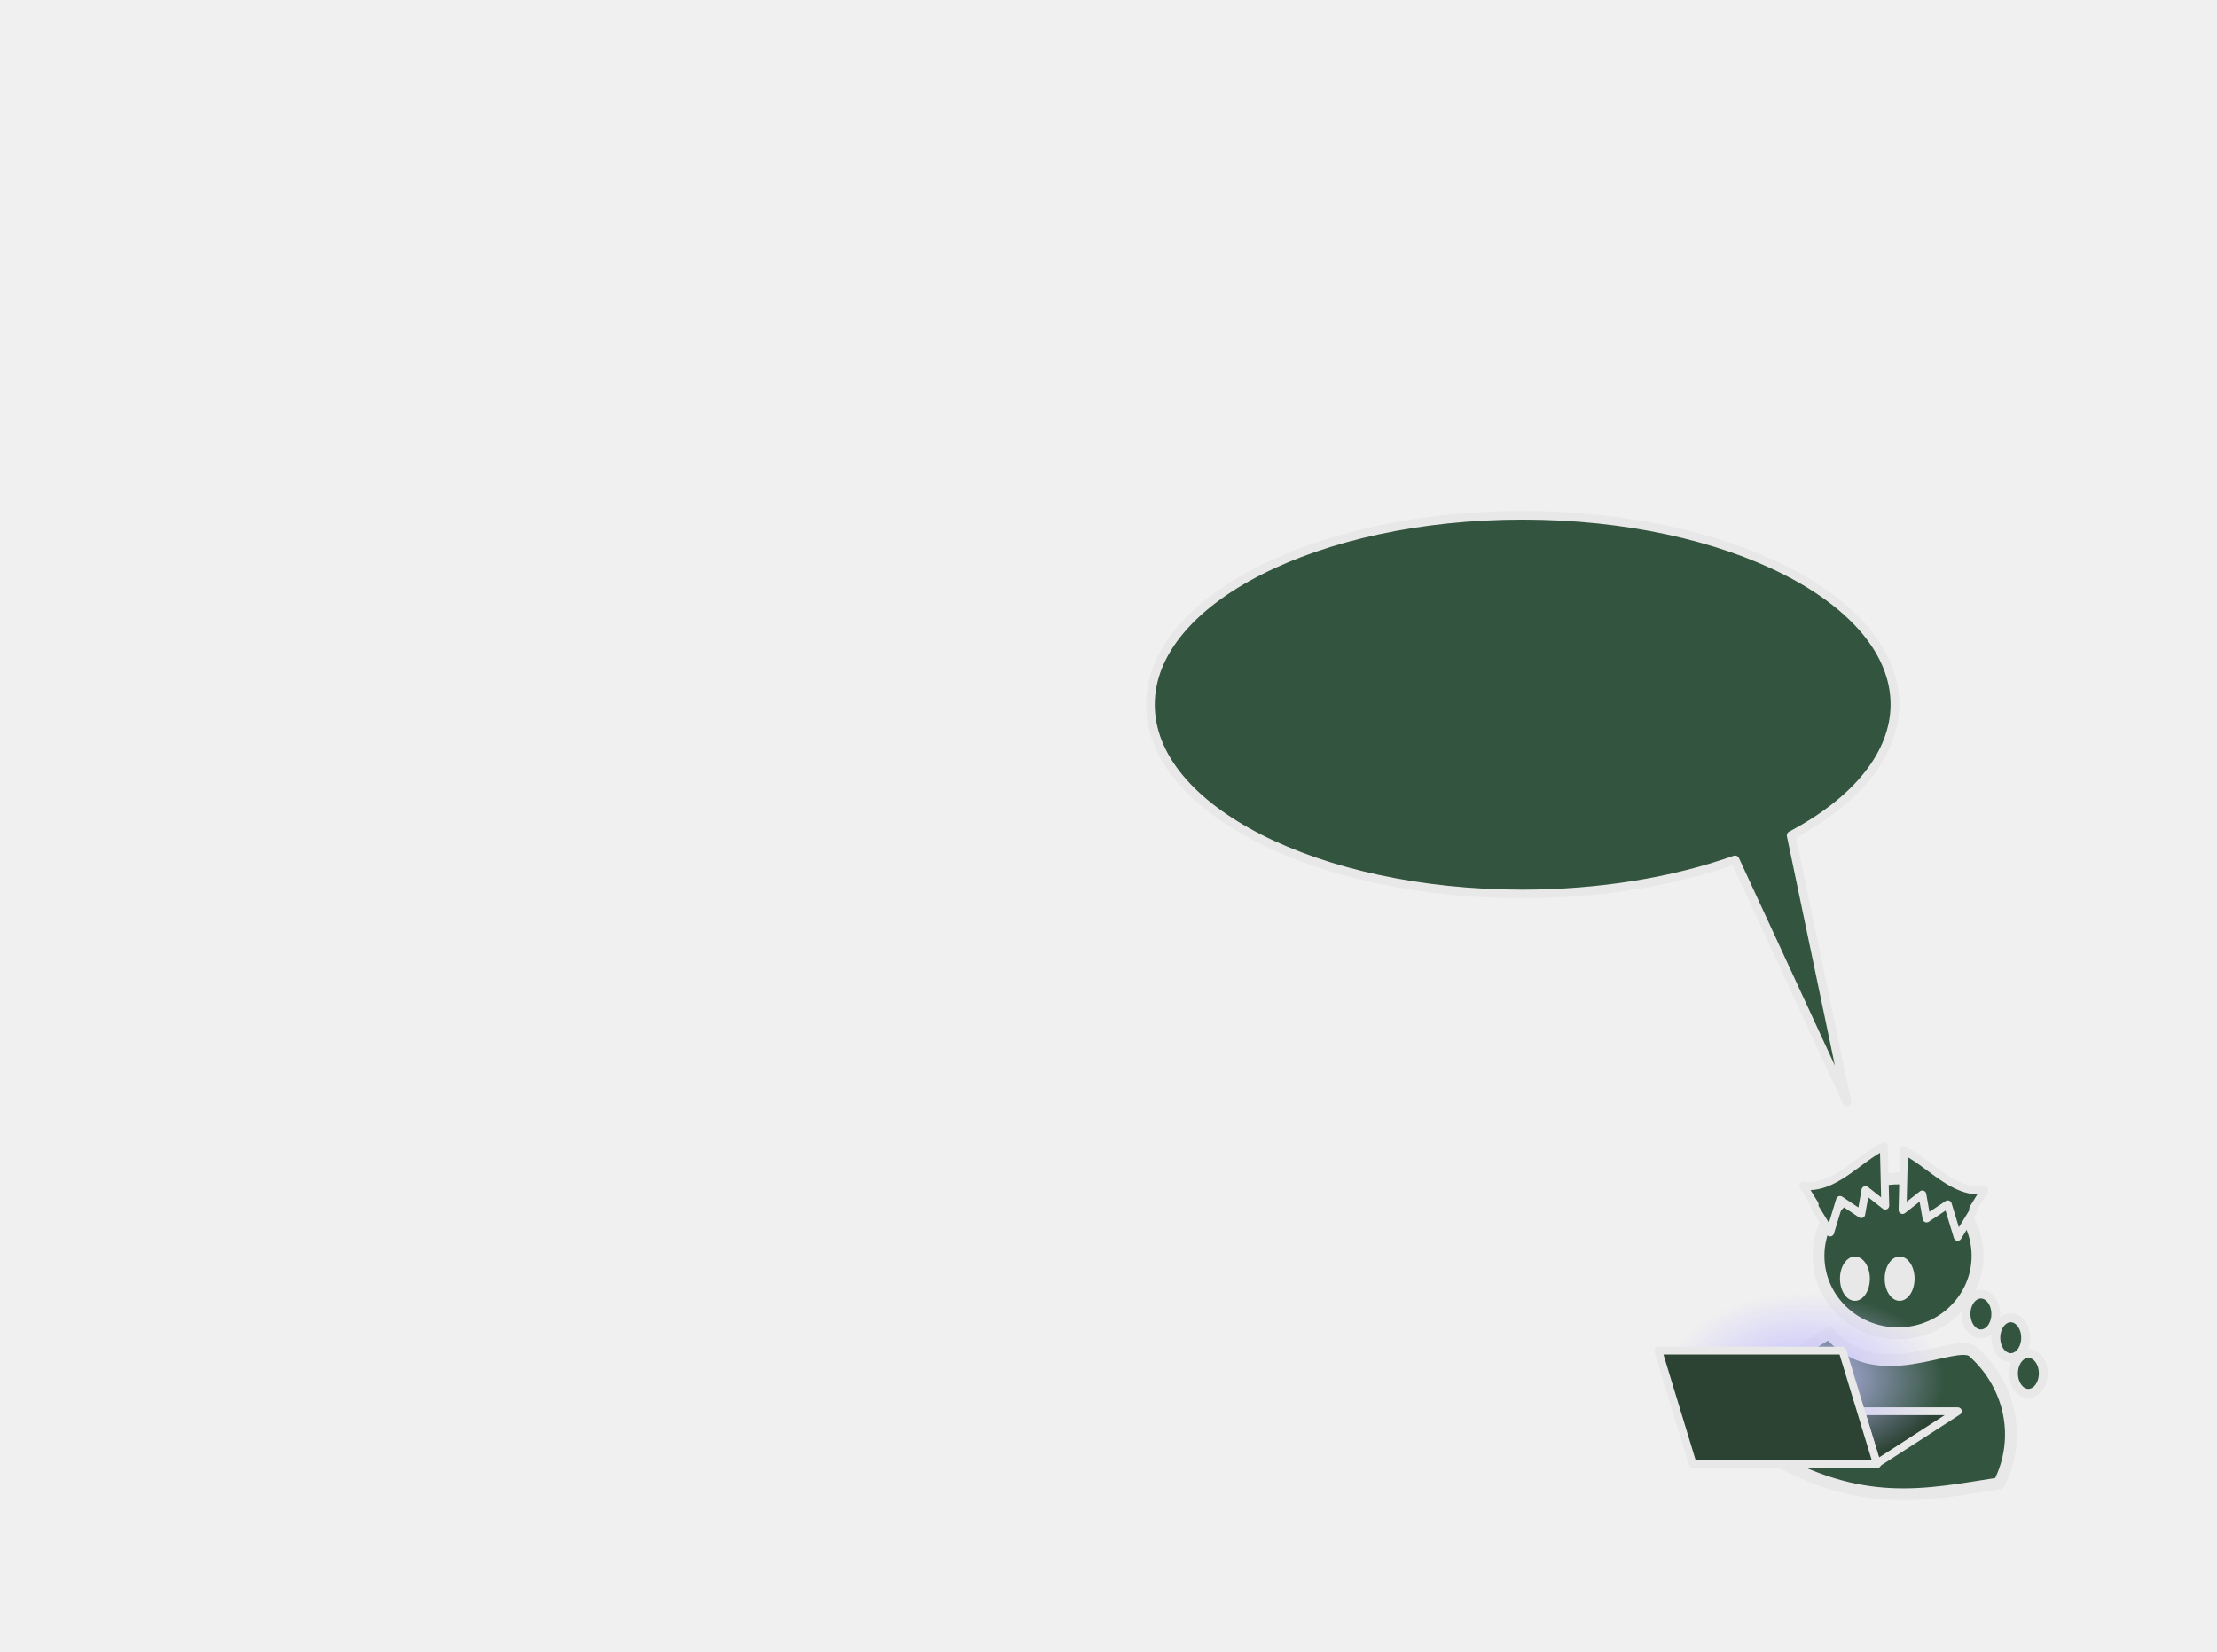
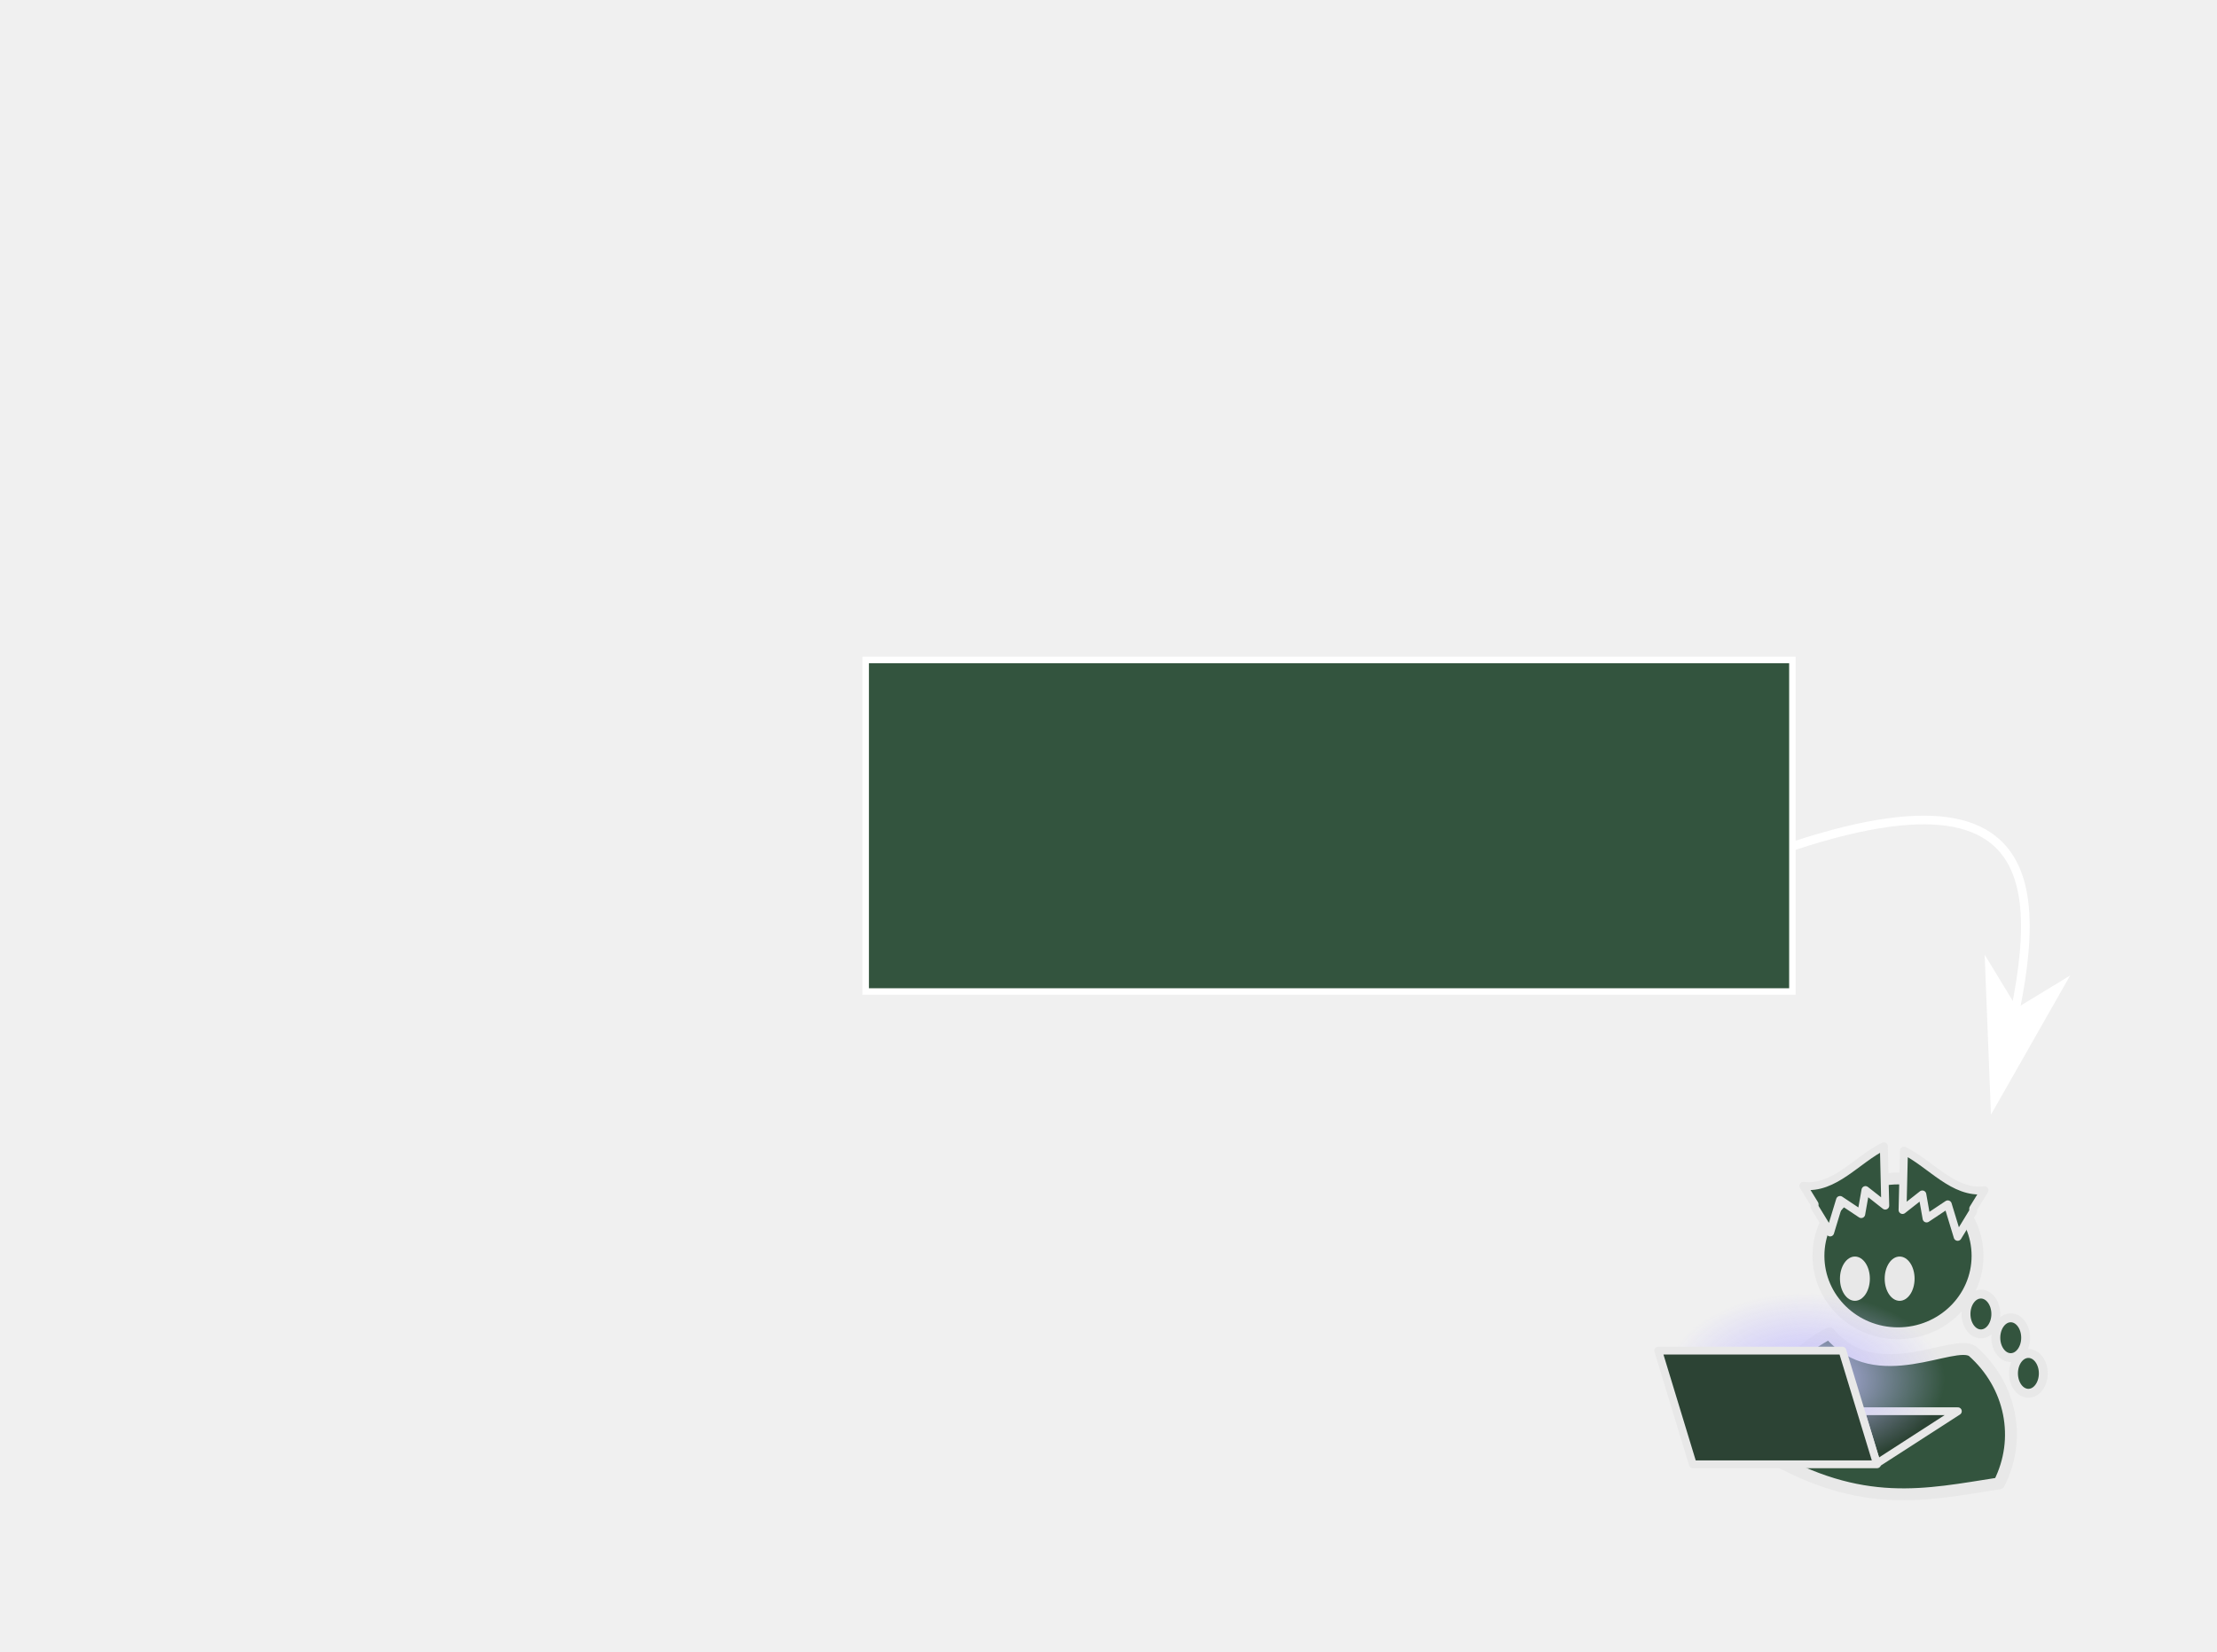
<svg xmlns="http://www.w3.org/2000/svg" xmlns:xlink="http://www.w3.org/1999/xlink" width="1024" height="763" viewBox="0 0 1024 763" id="svg2" version="1.1">
  <defs id="defs4">
+     <marker orient="auto" refY="0.0" refX="0.0" id="Arrow1Lend" style="overflow:visible;">
+       <path id="path1957" d="M 0.0,0.0 L 5.0,-5.0 L -12.5,0.0 L 5.0,5.0 L 0.0,0.0 z " style="fill-rule:evenodd;stroke:#ffffff;stroke-width:1pt;stroke-opacity:1;fill:#ffffff;fill-opacity:1" transform="scale(0.8) rotate(180) translate(12.5,0)" />
+     </marker>
    <marker orient="auto" refY="0" refX="0" id="Arrow2Mend" style="overflow:visible">
      <path id="path6854" style="fill:#00ff00;fill-opacity:1;fill-rule:evenodd;stroke:#00ff00;stroke-width:0.625;stroke-linejoin:round;stroke-opacity:1" d="M 8.719,4.034 -2.207,0.016 8.719,-4.002 c -1.745,2.372 -1.735,5.617 -6e-7,8.035 z" transform="scale(-0.6)" />
    </marker>
    <marker orient="auto" refY="0" refX="0" id="Arrow1Send" style="overflow:visible">
      <path id="path6842" d="M 0,0 5,-5 -12.5,0 5,5 Z" style="fill:#00ff00;fill-opacity:1;fill-rule:evenodd;stroke:#00ff00;stroke-width:1pt;stroke-opacity:1" transform="matrix(-0.2,0,0,-0.2,-1.2,0)" />
    </marker>
    <marker orient="auto" refY="0" refX="0" id="Arrow1Mend" style="overflow:visible">
      <path id="path6836" d="M 0,0 5,-5 -12.5,0 5,5 Z" style="fill:#00ff00;fill-opacity:1;fill-rule:evenodd;stroke:#00ff00;stroke-width:1pt;stroke-opacity:1" transform="matrix(-0.4,0,0,-0.4,-4,0)" />
    </marker>
    <marker orient="auto" refY="0" refX="0" id="Arrow2Mend-2" style="overflow:visible">
      <path id="path6854-7" style="fill:#00ff00;fill-opacity:1;fill-rule:evenodd;stroke:#00ff00;stroke-width:0.625;stroke-linejoin:round;stroke-opacity:1" d="M 8.719,4.034 -2.207,0.016 8.719,-4.002 c -1.745,2.372 -1.735,5.617 -6e-7,8.035 z" transform="scale(-0.6)" />
    </marker>
    <radialGradient xlink:href="#linearGradient9967" id="radialGradient9973" cx="866.337" cy="357.954" fx="866.337" fy="357.954" r="46.223" gradientTransform="matrix(1.395684,0,0,0.8633094,-375.3962,617.508)" gradientUnits="userSpaceOnUse" />
    <linearGradient id="linearGradient9967">
      <stop style="stop-color:#c4befe;stop-opacity:1;" offset="0" id="stop9969" />
      <stop style="stop-color:#c4befe;stop-opacity:0;" offset="1" id="stop9971" />
    </linearGradient>
  </defs>
  <g id="layer1" transform="translate(0,-289.3622)" style="display:inline">
    <g style="display:inline;fill:#33543e;fill-opacity:1;stroke:#e8e8e8;stroke-opacity:1" id="g4937-0" transform="matrix(1.4391595e-4,0,0,1.4391595e-4,839.9211,833.7118)">
      <path d="M 0.087,248479 C 0.087,111247.9 114284.2,0 255261.2,0 396237.9,0 510522,111247.9 510522,248479 510522,385710.2 396237.9,496958 255261.2,496958 114284.2,496958 0.087,385710.2 0.087,248479 Z" style="fill:#33543e;fill-opacity:1;stroke:#e8e8e8;stroke-width:38100;stroke-linecap:butt;stroke-linejoin:round;stroke-miterlimit:10;stroke-dasharray:none;stroke-opacity:1" id="path4939-1" />
    </g>
    <g style="fill:none;fill-opacity:1;stroke:#00ff00;stroke-opacity:1" id="g3573" transform="matrix(1.25,0,0,-1.25,63.86107,737.3225)" />
    <g style="fill:none;fill-opacity:1;stroke:#00ff00;stroke-opacity:1" id="g4841" transform="matrix(1.25,0,0,-1.25,97.00422,117.9615)" />
    <g style="fill:none;fill-opacity:1;stroke:#00ff00;stroke-width:0;stroke-miterlimit:4;stroke-dasharray:none;stroke-opacity:1" id="g5023-2" transform="matrix(1.4391595e-4,0,0,1.4391595e-4,716.2623,328.8159)" />
    <g style="fill:none;fill-opacity:1;stroke:#00ff00;stroke-opacity:1" id="g5029-6" transform="matrix(-1.5507953e-4,0,0,1.5507953e-4,821.4411,307.178)" />
    <flowRoot xml:space="preserve" id="flowRoot1926" style="font-style:normal;font-weight:normal;font-size:40px;line-height:1.25;font-family:sans-serif;letter-spacing:0px;word-spacing:0px;fill:#000000;fill-opacity:1;stroke:none" transform="translate(0,258.6614)">
      <flowRegion id="flowRegion1928">
        <rect id="rect1930" width="291.744" height="117.416" x="717.079" y="334.818" />
      </flowRegion>
      <flowPara id="flowPara1932" />
    </flowRoot>
    <flowRoot xml:space="preserve" id="flowRoot1958" style="font-style:normal;font-weight:normal;font-size:40px;line-height:1.25;font-family:sans-serif;letter-spacing:0px;word-spacing:0px;fill:#000000;fill-opacity:1;stroke:none" transform="translate(0,258.6614)">
      <flowRegion id="flowRegion1960">
        <rect id="rect1962" width="36.543" height="73.086" x="990.851" y="395.324" />
      </flowRegion>
      <flowPara id="flowPara1964" />
    </flowRoot>
    <g style="display:inline;fill:#33543e;fill-opacity:1;stroke:#e8e8e8;stroke-opacity:1" id="g5023" transform="matrix(1.4391595e-4,0,0,1.4391595e-4,832.9125,818.839)">
      <path d="M -0.15,127001 C 99786.78,139095 172356.8,42334.08 258536,0.037 L 263071.8,190500 199571.8,140607.1 185964.9,217715 117928.7,172357.1 86178.7,276679.1 36286.01,195036 v -9071 z" style="fill:#33543e;fill-opacity:1;stroke:#e8e8e8;stroke-width:25400;stroke-linecap:butt;stroke-linejoin:round;stroke-miterlimit:10;stroke-dasharray:none;stroke-opacity:1" id="path5025" />
    </g>
    <g style="display:inline;fill:#33543e;fill-opacity:1;stroke:#e8e8e8;stroke-opacity:1" id="g5029" transform="matrix(-1.4391595e-4,0,0,1.4391595e-4,916.6208,820.8624)">
      <path d="M 0.095,127001 C 99787.03,139095 172357,42334.07 258536.2,0.031 L 263072,190500 199572,140607 185965.1,217715 117928.9,172357 86178.95,276679.1 36286.25,195036 v -9071 z" style="fill:#33543e;fill-opacity:1;stroke:#e8e8e8;stroke-width:25400;stroke-linecap:butt;stroke-linejoin:round;stroke-miterlimit:10;stroke-dasharray:none;stroke-opacity:1" id="path5031" />
    </g>
    <g style="display:inline;fill:#33543e;fill-opacity:1;stroke:#e8e8e8;stroke-opacity:1" id="g4955" transform="matrix(1.4391595e-4,0,0,1.4391595e-4,814.9438,905.2317)">
      <path d="M 5908.622,388006.2 C -23424.86,231462.3 58367.82,75049.7 208809,-0.316 359249.8,179461.1 608053.6,15552.32 668163.6,57630.03 791902.9,167078.4 826311.6,338069.7 753519.9,481801 517958.8,518273.3 314231.3,567447.5 5908.622,388006.2 Z" style="fill:#33543e;fill-opacity:1;stroke:#e8e8e8;stroke-width:38100;stroke-linecap:butt;stroke-linejoin:round;stroke-miterlimit:10;stroke-dasharray:none;stroke-opacity:1" id="path4957" />
    </g>
    <g style="display:inline;fill:#33543e;fill-opacity:1;stroke:#e8e8e8;stroke-opacity:1" id="g5009" transform="matrix(1.4391595e-4,0,0,1.4391595e-4,908.0646,887.1179)">
      <path d="M 0.107,63883.99 C 0.107,28601.84 21432.13,0 47870.05,0 74307.98,0 95740,28601.84 95740,63883.99 95740,99166.14 74307.98,127768 47870.05,127768 21432.13,127768 0.107,99166.14 0.107,63883.99 Z" style="fill:#33543e;fill-opacity:1;stroke:#e8e8e8;stroke-width:28575;stroke-linecap:butt;stroke-linejoin:round;stroke-miterlimit:10;stroke-dasharray:none;stroke-opacity:1" id="path5011" />
    </g>
    <g style="display:inline;fill:#33543e;fill-opacity:1;stroke:#e8e8e8;stroke-opacity:1" id="g5013" transform="matrix(1.4391595e-4,0,0,1.4391595e-4,921.8431,898.0842)">
      <path d="M 0,63883.99 C 0,28601.84 21432.03,0 47869.95,0 74307.87,0 95739.89,28601.84 95739.89,63883.99 95739.89,99166.14 74307.87,127768 47869.95,127768 21432.03,127768 0,99166.14 0,63883.99 Z" style="fill:#33543e;fill-opacity:1;stroke:#e8e8e8;stroke-width:28575;stroke-linecap:butt;stroke-linejoin:round;stroke-miterlimit:10;stroke-dasharray:none;stroke-opacity:1" id="path5015" />
    </g>
    <g style="display:inline;fill:#33543e;fill-opacity:1;stroke:#e8e8e8;stroke-opacity:1" id="g5017" transform="matrix(1.4391595e-4,0,0,1.4391595e-4,929.9974,914.554)">
      <path d="M 0.107,63883.97 C 0.107,28601.82 21432.13,-0.02 47870.05,-0.02 74307.98,-0.02 95740,28601.82 95740,63883.97 95740,99166.14 74307.98,127768 47870.05,127768 21432.13,127768 0.107,99166.14 0.107,63883.97 Z" style="fill:#33543e;fill-opacity:1;stroke:#e8e8e8;stroke-width:28575;stroke-linecap:butt;stroke-linejoin:round;stroke-miterlimit:10;stroke-dasharray:none;stroke-opacity:1" id="path5019" />
    </g>
    <path style="display:inline;opacity:1;fill:#2c4334;fill-opacity:1;fill-rule:nonzero;stroke:#e8e8e8;stroke-width:3.6;stroke-linecap:round;stroke-linejoin:round;stroke-miterlimit:4;stroke-dasharray:none;stroke-dashoffset:0;stroke-opacity:1" d="m 859.526,941.232 7.357,24.143 37.428,-24.143 z" id="rect9916-1" />
    <path style="display:inline;opacity:1;fill:url(#radialGradient9973);fill-opacity:1;fill-rule:nonzero;stroke:none;stroke-width:3.6;stroke-linecap:round;stroke-linejoin:round;stroke-miterlimit:4;stroke-dasharray:none;stroke-dashoffset:0;stroke-opacity:1" d="m 769.223,886.628 v 26.604 h 81.771 l 16,52.512 h -85.102 l -12.67,-41.582 v 42.277 h 129.025 v -79.811 z" id="rect9965" />
    <path style="display:inline;opacity:1;fill:#2c4334;fill-opacity:1;fill-rule:nonzero;stroke:#e8e8e8;stroke-width:3.6;stroke-linecap:round;stroke-linejoin:round;stroke-miterlimit:4;stroke-dasharray:none;stroke-dashoffset:0;stroke-opacity:1" d="m 765.893,913.231 h 85.102 l 16,52.513 h -85.102 z" id="rect9916" />
  </g>
  <g id="layer7" style="display:none">
    <text xml:space="preserve" style="font-style:normal;font-weight:normal;font-size:40px;line-height:1.25;font-family:sans-serif;letter-spacing:0px;word-spacing:0px;fill:#000000;fill-opacity:1;stroke:none" x="469.067" y="553.927" id="text2699">
      <tspan id="tspan2697" x="469.067" y="589.317" />
    </text>
    <path d="m 854.491,590.644 c 0,-3.719 1.326,-6.733 2.963,-6.733 1.636,0 2.963,3.015 2.963,6.733 0,3.719 -1.327,6.733 -2.963,6.733 -1.636,0 -2.963,-3.015 -2.963,-6.733 z" style="display:inline;fill:#e8e8e8;fill-opacity:1;fill-rule:evenodd;stroke:none;stroke-width:1.25;stroke-opacity:1" id="path4963-1-8-9" />
    <path d="m 874.508,590.644 c 0,-3.719 1.326,-6.733 2.963,-6.733 1.636,0 2.963,3.015 2.963,6.733 0,3.719 -1.326,6.733 -2.963,6.733 -1.636,0 -2.963,-3.015 -2.963,-6.733 z" style="display:inline;fill:#e8e8e8;fill-opacity:1;fill-rule:evenodd;stroke:none;stroke-width:1.25;stroke-opacity:1" id="path4965-9-5-1" />
  </g>
  <g id="layer8" style="display:none">
    <flowRoot xml:space="preserve" id="flowRoot2833" style="font-style:normal;font-weight:normal;font-size:40px;line-height:1.25;font-family:sans-serif;letter-spacing:0px;word-spacing:0px;display:inline;fill:#000000;fill-opacity:1;stroke:none" transform="rotate(-21.23923,689.4228,255.6245)">
      <flowRegion id="flowRegion2835">
        <rect id="rect2837" width="144.374" height="59.906" x="574.502" y="568.304" />
      </flowRegion>
      <flowPara id="flowPara2839" style="font-style:normal;font-variant:normal;font-weight:normal;font-stretch:normal;font-size:21.333px;font-family:'Anime Ace 2.0 BB';-inkscape-font-specification:'Anime Ace 2.0 BB, Normal';font-variant-ligatures:normal;font-variant-caps:normal;font-variant-numeric:normal;font-feature-settings:normal;text-align:start;writing-mode:lr-tb;text-anchor:start;fill:#e8e8e8;fill-opacity:1">{click}</flowPara>
    </flowRoot>
  </g>
  <g id="layer9" style="display:inline">
    <path d="m 849.853,590.644 c 0,-5.649 3.091,-10.228 6.905,-10.228 3.814,0 6.906,4.579 6.906,10.228 0,5.649 -3.092,10.228 -6.906,10.228 -3.814,0 -6.905,-4.579 -6.905,-10.228 z" style="display:inline;fill:#e8e8e8;fill-opacity:1;fill-rule:evenodd;stroke:none;stroke-width:2.352;stroke-opacity:1" id="path4963-1-8-9-2" />
    <path d="m 870.508,590.644 c 0,-5.649 3.092,-10.228 6.905,-10.228 3.814,0 6.906,4.579 6.906,10.228 0,5.649 -3.092,10.228 -6.906,10.228 -3.814,0 -6.905,-4.579 -6.905,-10.228 z" style="display:inline;fill:#e8e8e8;fill-opacity:1;fill-rule:evenodd;stroke:none;stroke-width:2.352;stroke-opacity:1" id="path4965-9-5-1-3" />
  </g>
  <g id="layer6" style="display:inline">
-     <path style="display:inline;opacity:1;fill:#33543e;fill-opacity:1;stroke:#e8e8e8;stroke-width:4;stroke-linecap:round;stroke-linejoin:round;stroke-miterlimit:4;stroke-dasharray:none;stroke-dashoffset:0;stroke-opacity:1" d="m 703.301,238.018 a 171.931,87.463 0 0 0 -171.932,87.463 171.931,87.463 0 0 0 171.932,87.463 171.931,87.463 0 0 0 98.078,-15.75 l 51.688,111.805 -25.762,-123.078 a 171.931,87.463 0 0 0 47.928,-60.439 171.931,87.463 0 0 0 -171.932,-87.463 z" id="path2724" />
-     <flowRoot xml:space="preserve" id="flowRoot4762-8-9-9-2" style="font-style:normal;font-variant:normal;font-weight:normal;font-stretch:normal;line-height:0.01%;font-family:'Anime Ace 2.0 BB';-inkscape-font-specification:'Anime Ace 2.0 BB, Normal';text-align:center;letter-spacing:0px;word-spacing:0px;writing-mode:lr-tb;text-anchor:middle;display:inline;fill:#e8e8e8;fill-opacity:1;stroke:none;stroke-width:1px;stroke-linecap:butt;stroke-linejoin:miter;stroke-opacity:1" transform="matrix(0.9280138,0,0,0.9280138,533.9815,47.68838)">
+     <rect style="fill:#33543e;fill-rule:evenodd;fill-opacity:1;stroke:#ffffff;stroke-opacity:1;stroke-width:3;stroke-miterlimit:4;stroke-dasharray:none" id="rect2218" width="428.039" height="153.146" x="399.844" y="304.845" />
+     <flowRoot xml:space="preserve" id="flowRoot4762-8-9-9-2" style="font-style:normal;font-variant:normal;font-weight:normal;font-stretch:normal;line-height:0.01%;font-family:'Anime Ace 2.0 BB';-inkscape-font-specification:'Anime Ace 2.0 BB, Normal';text-align:center;letter-spacing:0px;word-spacing:0px;writing-mode:lr-tb;text-anchor:middle;display:inline;fill:#e8e8e8;fill-opacity:1;stroke:none;stroke-width:1px;stroke-linecap:butt;stroke-linejoin:miter;stroke-opacity:1" transform="matrix(0.9280138,0,0,0.9280138,392.5253,112.4845)">
      <flowRegion id="flowRegion4764-7-6-7-0" style="fill:#e8e8e8;fill-opacity:1;stroke:none;stroke-opacity:1">
-         <rect id="rect4766-7-8-9-2" width="301.655" height="162.511" x="30.693" y="229.972" style="fill:#e8e8e8;fill-opacity:1;stroke:none;stroke-opacity:1" />
+         <rect id="rect4766-7-8-9-2" width="415.816" height="195.882" x="30.693" y="229.972" style="fill:#e8e8e8;fill-opacity:1;stroke:none;stroke-opacity:1" />
      </flowRegion>
-       <flowPara id="flowPara4768-6-0-7-9" style="font-style:italic;font-variant:normal;font-weight:normal;font-stretch:normal;font-size:45.976px;line-height:1.25;font-family:'Anime Ace 2.0 BB';-inkscape-font-specification:'Anime Ace 2.0 BB, Italic';font-variant-ligatures:normal;font-variant-caps:normal;font-variant-numeric:normal;font-feature-settings:normal;text-align:center;writing-mode:lr-tb;text-anchor:middle;fill:#e8e8e8;fill-opacity:1;stroke:none;stroke-opacity:1">Holy frijoles!</flowPara>
+       <flowPara id="flowPara4768-6-0-7-9" style="font-style:italic;font-variant:normal;font-weight:normal;font-stretch:normal;font-size:45.976px;line-height:1.25;font-family:'Anime Ace 2.0 BB';-inkscape-font-specification:'Anime Ace 2.0 BB, Italic';font-variant-ligatures:normal;font-variant-caps:normal;font-variant-numeric:normal;font-feature-settings:normal;text-align:center;writing-mode:lr-tb;text-anchor:middle;fill:#e8e8e8;fill-opacity:1;stroke:none;stroke-opacity:1">{screaming INTERNALLY}</flowPara>
    </flowRoot>
+     <path style="fill:none;stroke:#ffffff;stroke-width:4;stroke-linecap:butt;stroke-linejoin:miter;stroke-miterlimit:4;stroke-dasharray:none;stroke-opacity:1;marker-end:url(#Arrow1Lend)" d="m 828.524,390.709 c 135.978,-44.762 110.203,45.648 92.913,116.621" id="path1952" />
  </g>
</svg>
